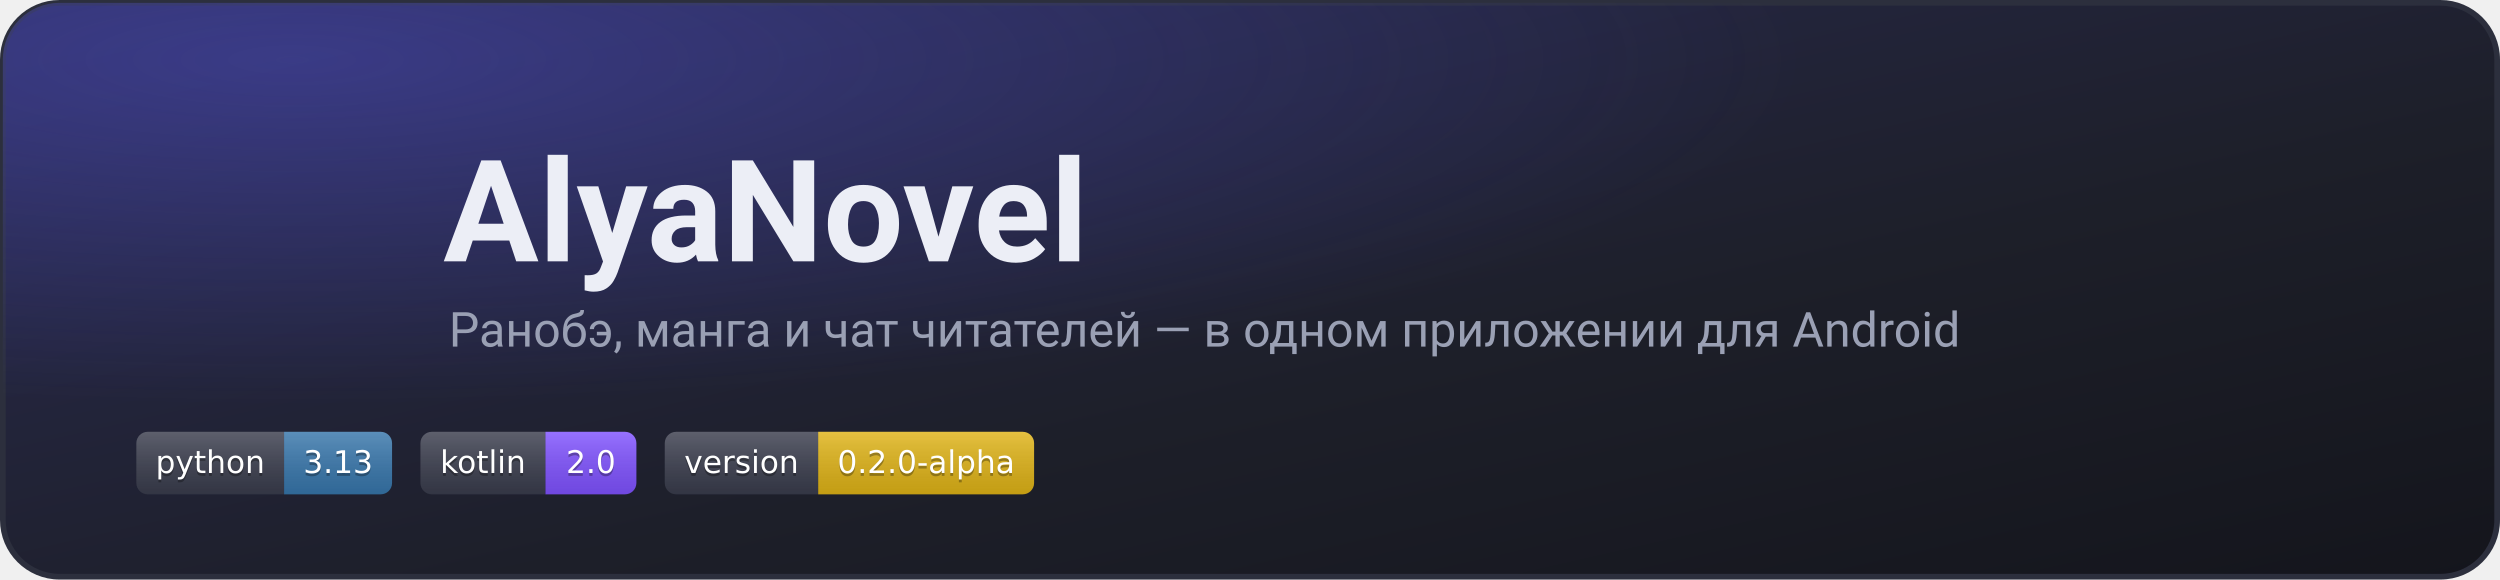
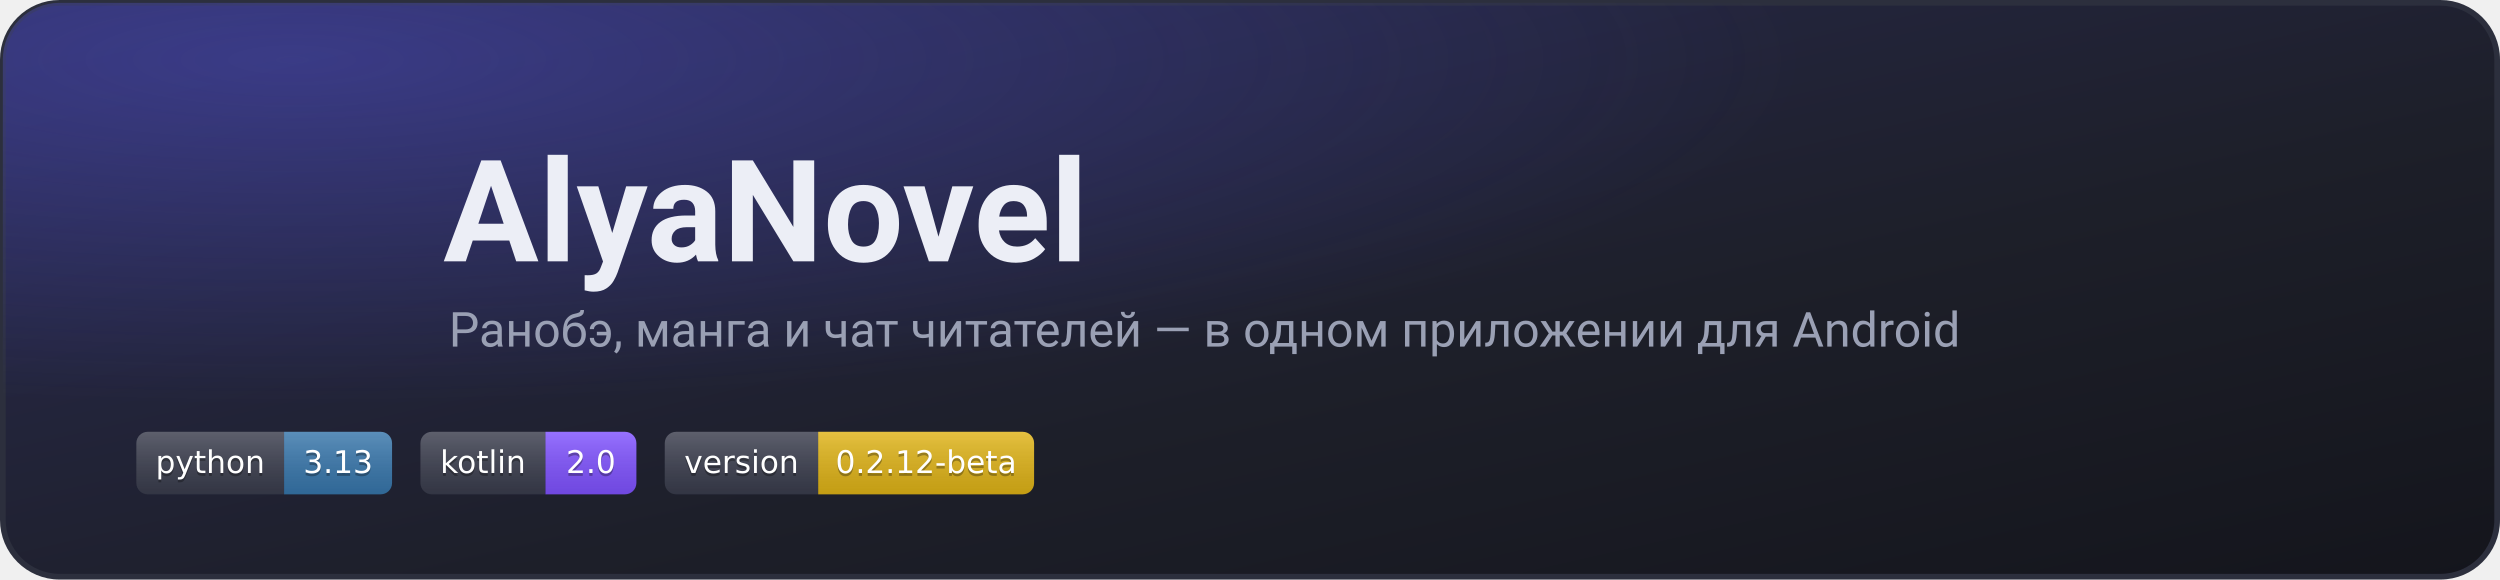
<svg xmlns="http://www.w3.org/2000/svg" width="880" height="204" viewBox="0 0 880 204" role="img" aria-labelledby="t d">
  <defs>
    <linearGradient id="bg" x1="0" y1="0" x2="1" y2="1">
      <stop offset="0" stop-color="#2b2c55" />
      <stop offset="0.6" stop-color="#1d1f29" />
      <stop offset="1" stop-color="#14151c" />
    </linearGradient>
    <linearGradient id="shine" x1="0" y1="0" x2="0" y2="1">
      <stop offset="0" stop-color="#fff" stop-opacity=".18" />
      <stop offset="1" stop-color="#000" stop-opacity=".12" />
    </linearGradient>
    <radialGradient id="glow" cx="0.12" cy="0.1" r="0.6">
      <stop offset="0" stop-color="#5b5bf0" stop-opacity=".35" />
      <stop offset="1" stop-color="#5b5bf0" stop-opacity="0" />
    </radialGradient>
  </defs>
  <rect x="1" y="1" width="878" height="202" rx="20" fill="url(#bg)" stroke="#2c2f3d" stroke-width="2" />
  <rect x="1" y="1" width="878" height="202" rx="20" fill="url(#glow)" />
  <g font-family="'Segoe UI',Roboto,'Helvetica Neue','DejaVu Sans',Arial,sans-serif">
    <text x="156" y="92" font-size="50" font-weight="700" fill="#eceef6">AlyaNovel</text>
    <text x="158" y="122" font-size="17" fill="#9aa0b4">Ранобэ, манга и чат читателей — в одном приложении для Android</text>
  </g>
  <g transform="translate(48,152)" font-family="Verdana,Geneva,'DejaVu Sans',sans-serif" font-size="11" text-anchor="middle">
    <clipPath id="c373098">
      <rect width="90" height="22" rx="4" />
    </clipPath>
    <g clip-path="url(#c373098)">
      <rect width="52" height="22" fill="#3a3d4d" />
      <rect x="52" width="38" height="22" fill="#3776AB" />
      <rect width="90" height="22" fill="url(#shine)" />
    </g>
    <g fill="#fff">
      <text x="26.0" y="15.5" fill="#010101" fill-opacity=".3">python</text>
      <text x="26.0" y="14.5">python</text>
      <text x="71.0" y="15.5" fill="#010101" fill-opacity=".3">3.13</text>
      <text x="71.0" y="14.5">3.13</text>
    </g>
  </g>
  <g transform="translate(148,152)" font-family="Verdana,Geneva,'DejaVu Sans',sans-serif" font-size="11" text-anchor="middle">
    <clipPath id="c538522">
      <rect width="76" height="22" rx="4" />
    </clipPath>
    <g clip-path="url(#c538522)">
      <rect width="44" height="22" fill="#3a3d4d" />
      <rect x="44" width="32" height="22" fill="#7F52FF" />
      <rect width="76" height="22" fill="url(#shine)" />
    </g>
    <g fill="#fff">
      <text x="22.0" y="15.5" fill="#010101" fill-opacity=".3">kotlin</text>
      <text x="22.0" y="14.5">kotlin</text>
      <text x="60.0" y="15.5" fill="#010101" fill-opacity=".3">2.0</text>
      <text x="60.0" y="14.5">2.0</text>
    </g>
  </g>
  <g transform="translate(234,152)" font-family="Verdana,Geneva,'DejaVu Sans',sans-serif" font-size="11" text-anchor="middle">
    <clipPath id="c509286">
      <rect width="130" height="22" rx="4" />
    </clipPath>
    <g clip-path="url(#c509286)">
      <rect width="54" height="22" fill="#3a3d4d" />
      <rect x="54" width="76" height="22" fill="#dfb317" />
      <rect width="130" height="22" fill="url(#shine)" />
    </g>
    <g fill="#fff">
      <text x="27.0" y="15.5" fill="#010101" fill-opacity=".3">version</text>
      <text x="27.0" y="14.5">version</text>
-       <text x="92.0" y="15.5" fill="#010101" fill-opacity=".3">0.2.0-alpha</text>
-       <text x="92.0" y="14.5">0.2.0-alpha</text>
+       <text x="92.0" y="15.5" fill="#010101" fill-opacity=".3">0.2.12-beta</text>
+       <text x="92.0" y="14.5">0.2.12-beta</text>
    </g>
  </g>
</svg>
